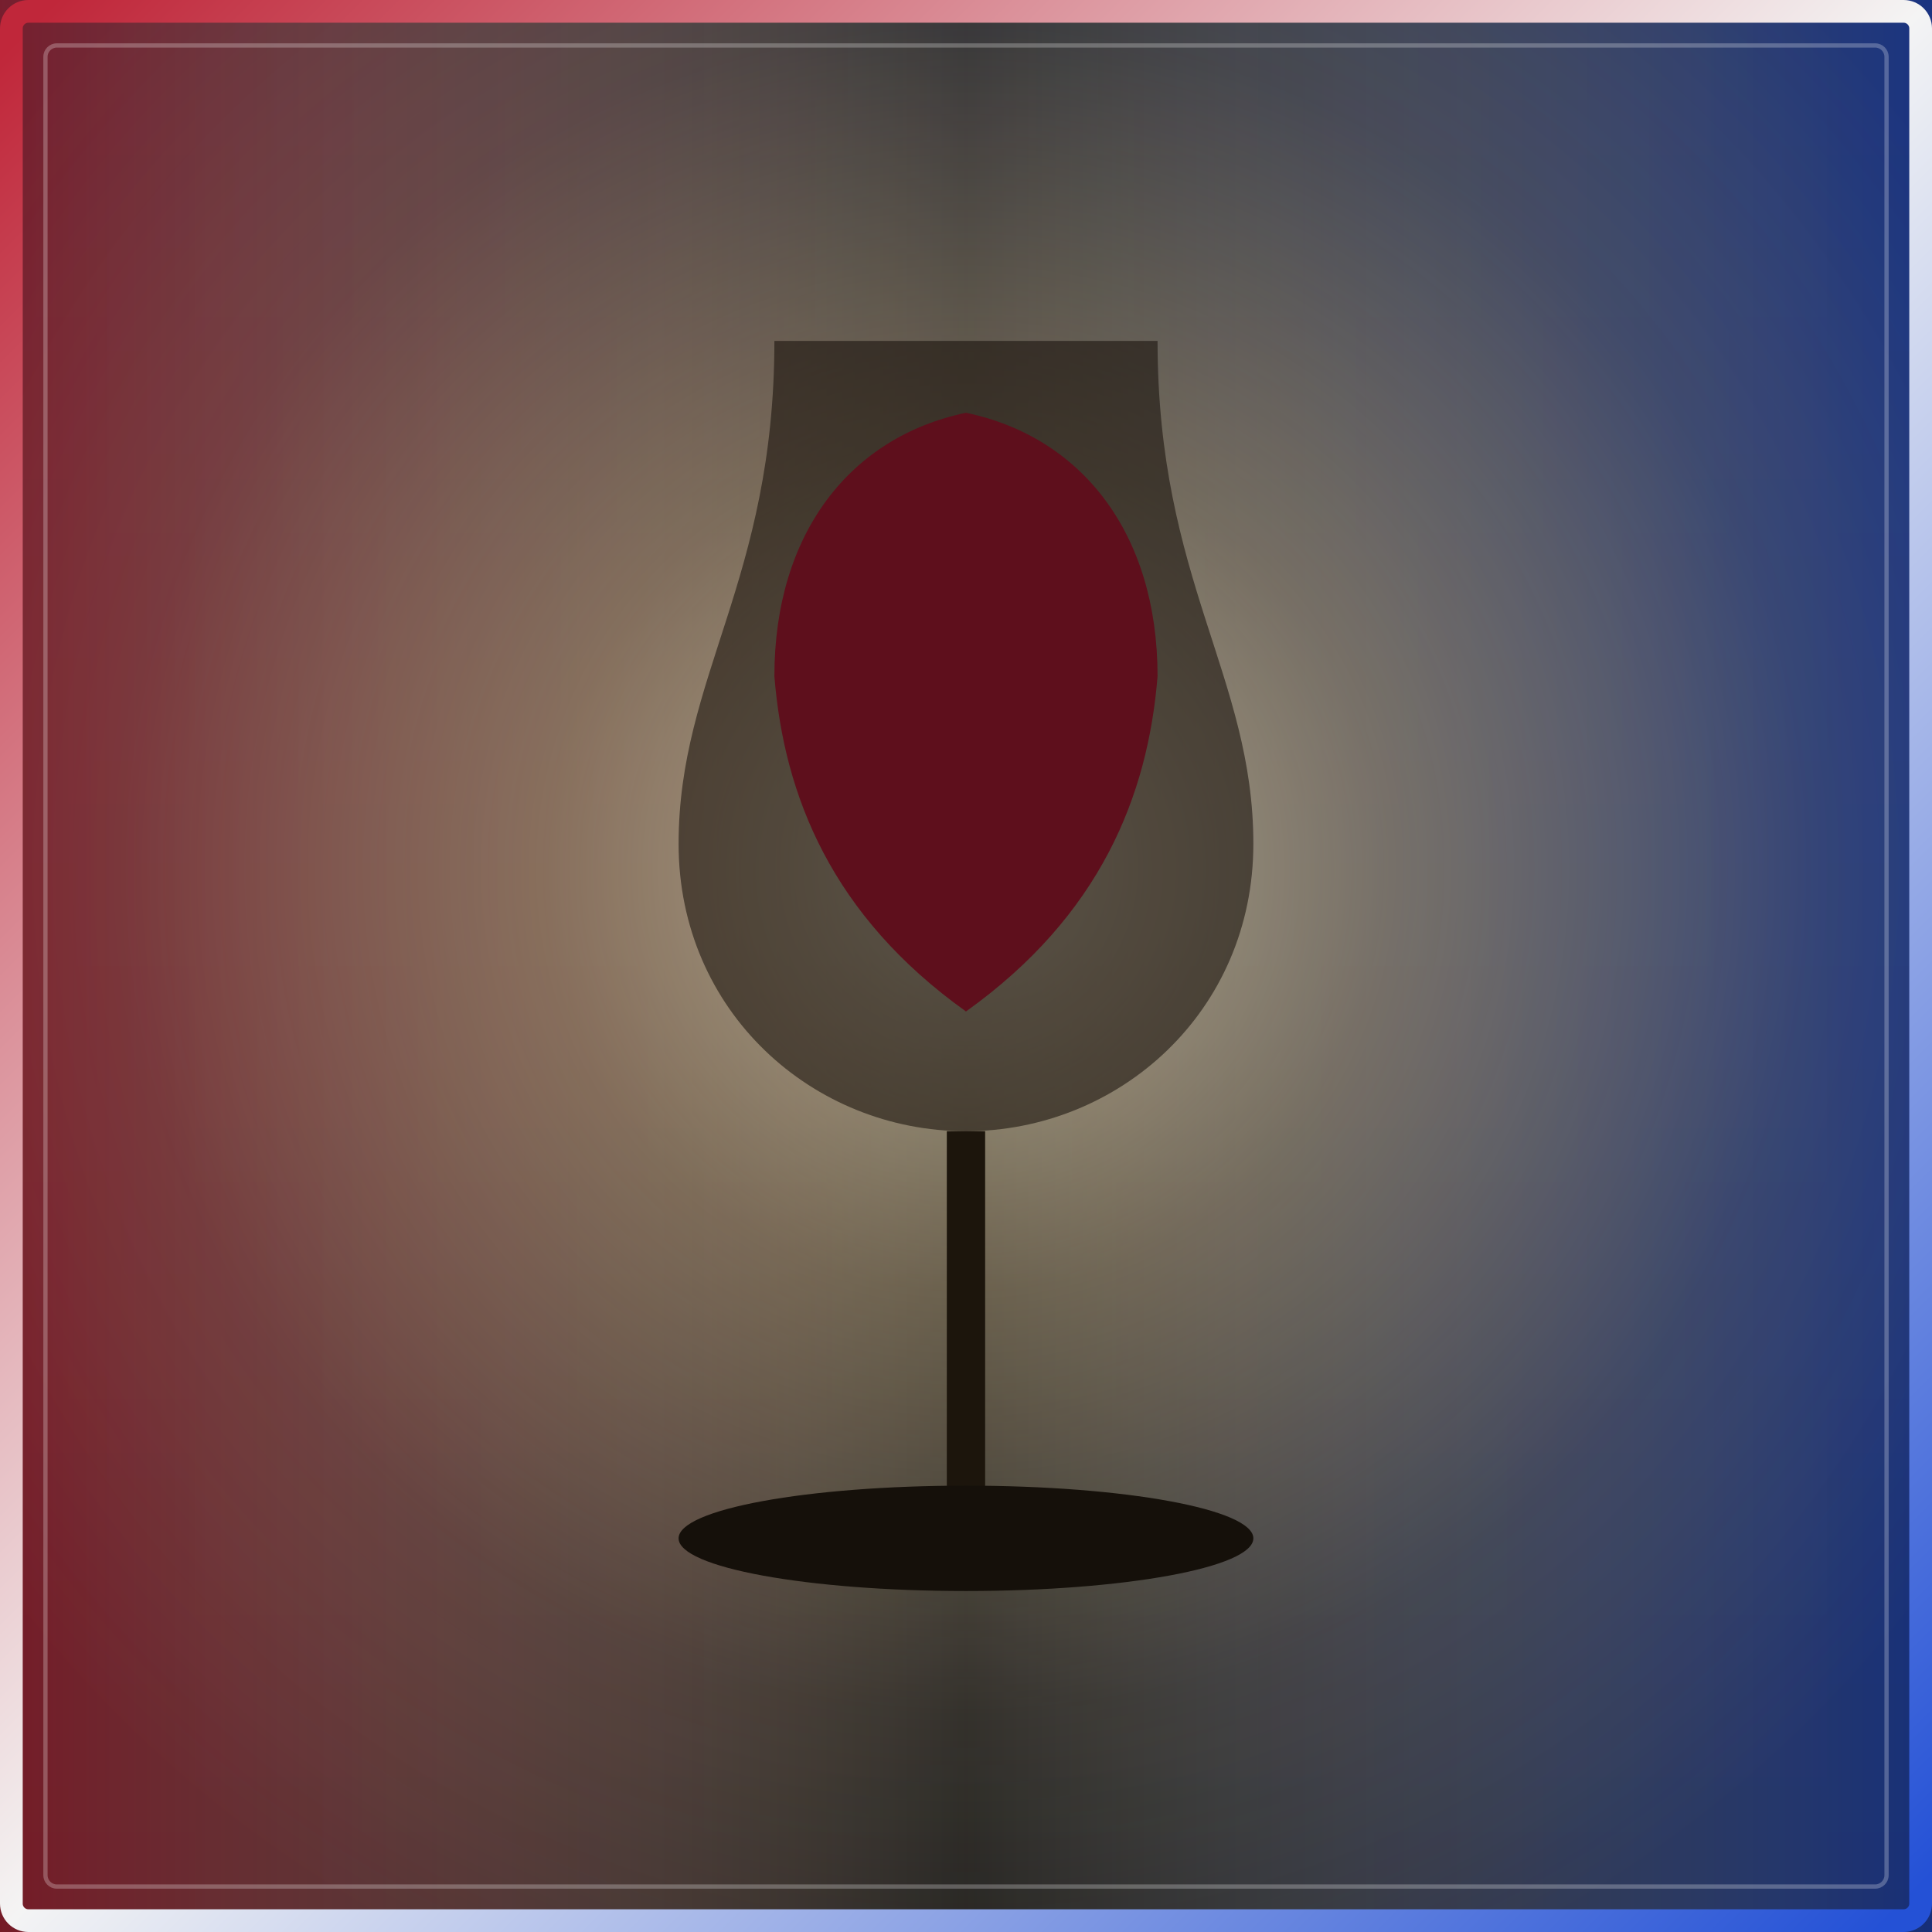
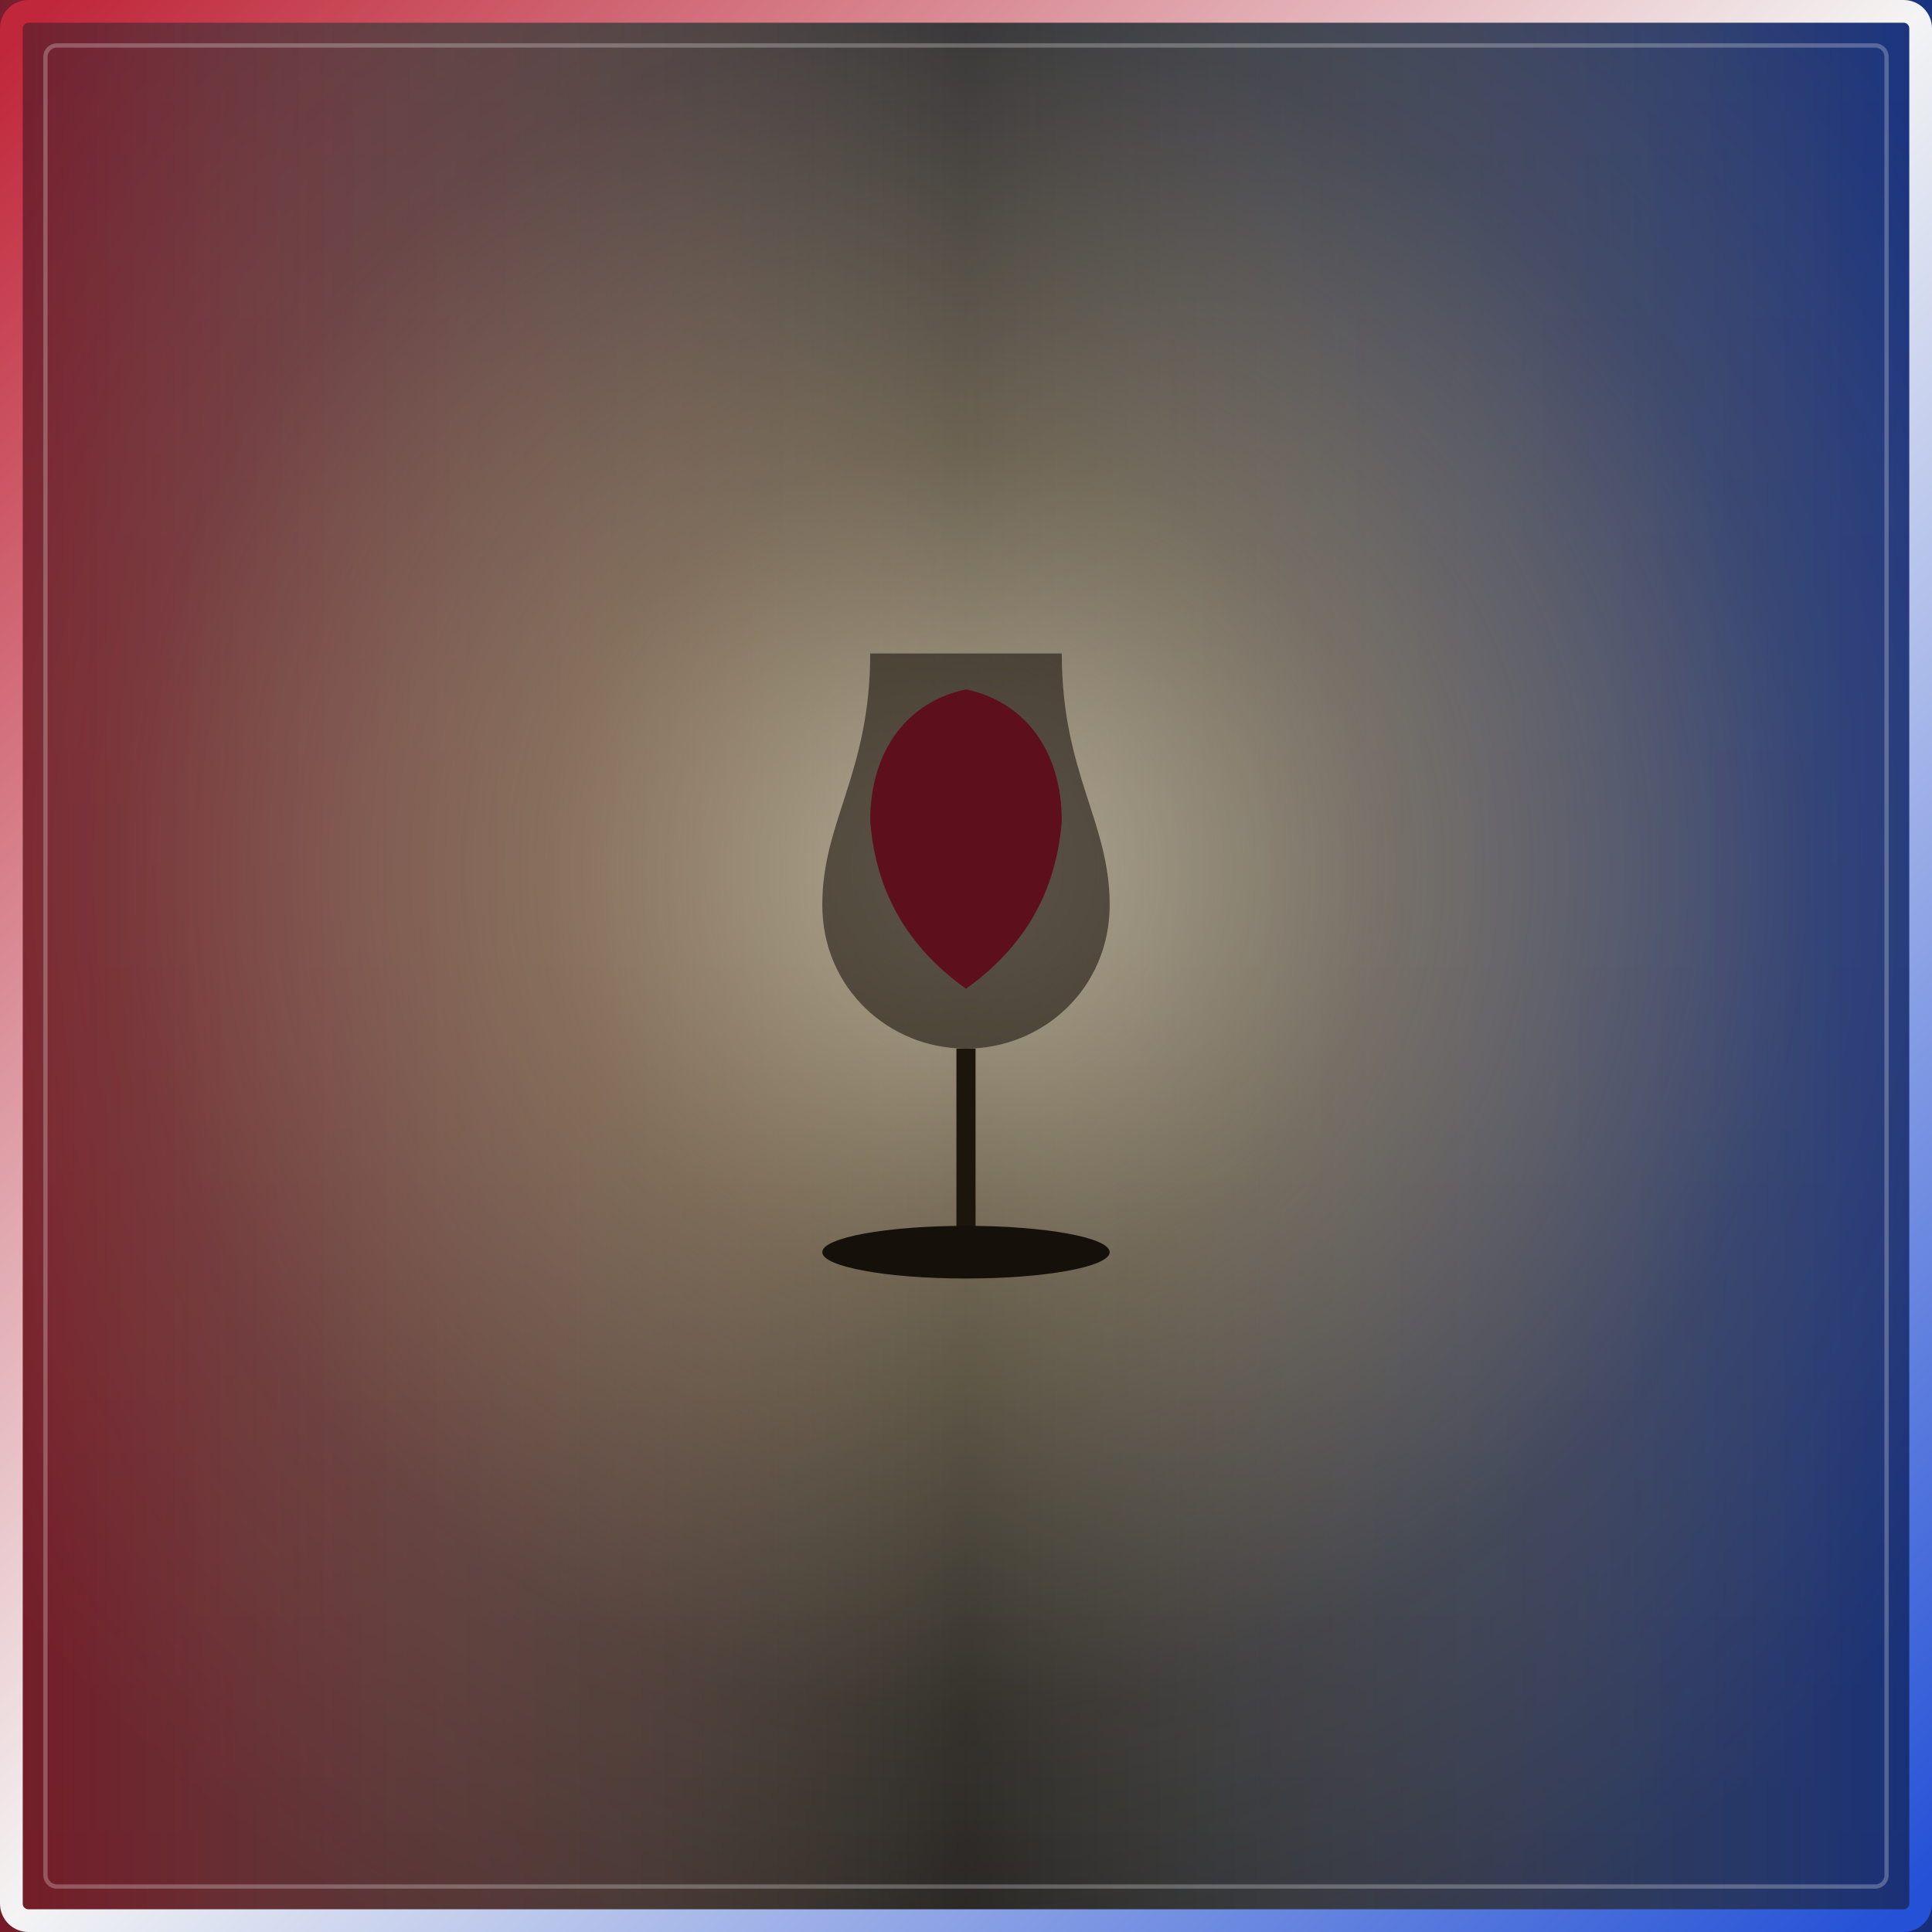
<svg xmlns="http://www.w3.org/2000/svg" width="100%" height="100%" viewBox="0 0 680 680" role="img">
  <defs>
    <linearGradient id="bgGrad" x1="0" y1="0" x2="0" y2="1">
      <stop offset="0" stop-color="#0a0e1a" />
      <stop offset="1" stop-color="#040507" />
    </linearGradient>
    <linearGradient id="patrioticBand" x1="0" y1="0" x2="1" y2="0">
      <stop offset="0" stop-color="#c0273a" stop-opacity="0.6" />
      <stop offset="0.5" stop-color="#fff4d6" stop-opacity="0.12" />
      <stop offset="1" stop-color="#2451d6" stop-opacity="0.55" />
    </linearGradient>
    <linearGradient id="frameGrad" x1="0" y1="0" x2="1" y2="1">
      <stop offset="0" stop-color="#c0273a" />
      <stop offset="0.5" stop-color="#f4f4f4" />
      <stop offset="1" stop-color="#2451d6" />
    </linearGradient>
    <radialGradient id="spot" cx="0.5" cy="0.45" r="0.62">
      <stop offset="0" stop-color="#fff4d6" stop-opacity="0.65" />
      <stop offset="0.35" stop-color="#ffdfa3" stop-opacity="0.32" />
      <stop offset="0.7" stop-color="#ffdfa3" stop-opacity="0.08" />
      <stop offset="1" stop-color="#ffdfa3" stop-opacity="0" />
    </radialGradient>
  </defs>
  <rect x="0" y="0" width="680" height="680" fill="url(#bgGrad)" />
  <rect x="0" y="0" width="680" height="680" fill="url(#patrioticBand)" />
  <rect x="0" y="0" width="680" height="680" fill="url(#spot)" />
-   <g transform="translate(-233.18,-183.45) scale(1.6858)">
+   <g transform="translate(53.41,78.28) scale(0.8429)">
    <path d="M300 180 C300 230 280 250 280 285 C280 320 308 345 340 345 C372 345 400 320 400 285 C400 250 380 230 380 180 Z" fill="#140d08" opacity="0.55" />
    <path d="M300 250 C302 275 312 300 340 320 C368 300 378 275 380 250 C380 220 364 200 340 195 C316 200 300 220 300 250 Z" fill="#5e0f1c" />
    <rect x="336" y="345" width="8" height="80" fill="#1c150c" />
    <ellipse cx="340" cy="430" rx="60" ry="11" fill="#15100a" />
  </g>
  <rect x="4" y="4" width="672" height="672" rx="6" fill="none" stroke="url(#frameGrad)" stroke-width="8" />
  <rect x="16" y="16" width="648" height="648" rx="4" fill="none" stroke="#ffffff" stroke-opacity="0.25" stroke-width="1.5" />
</svg>
